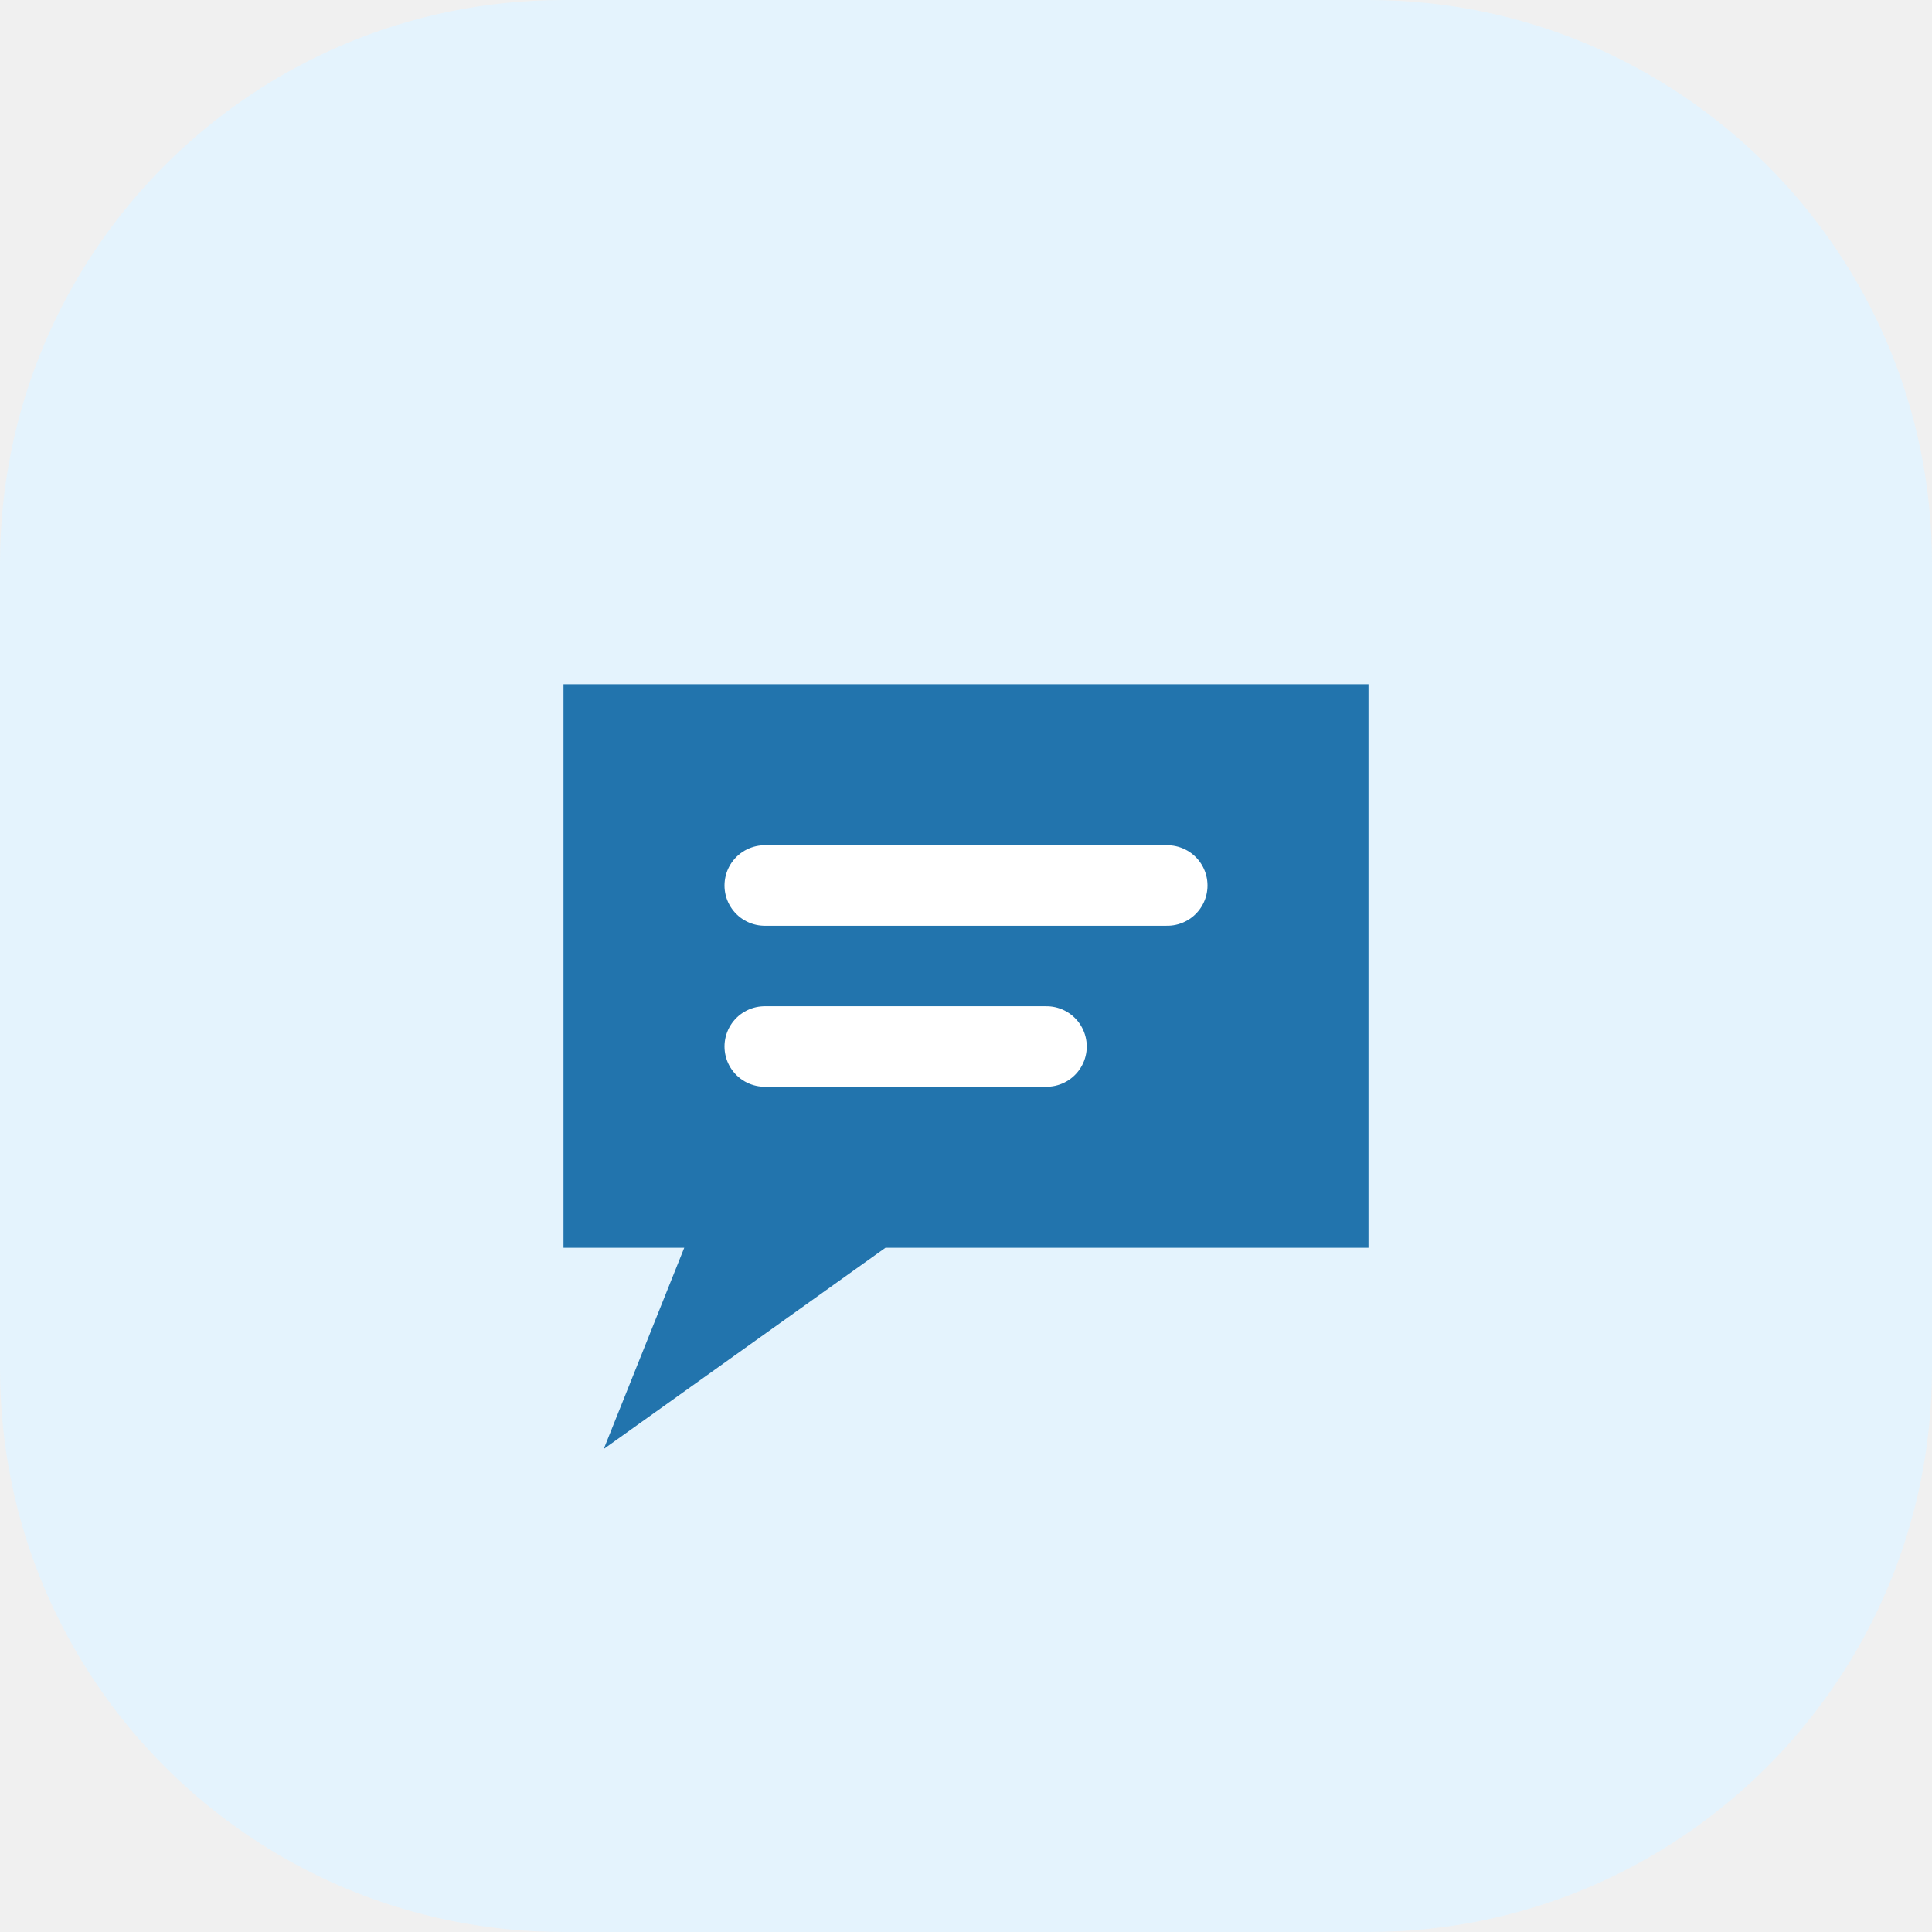
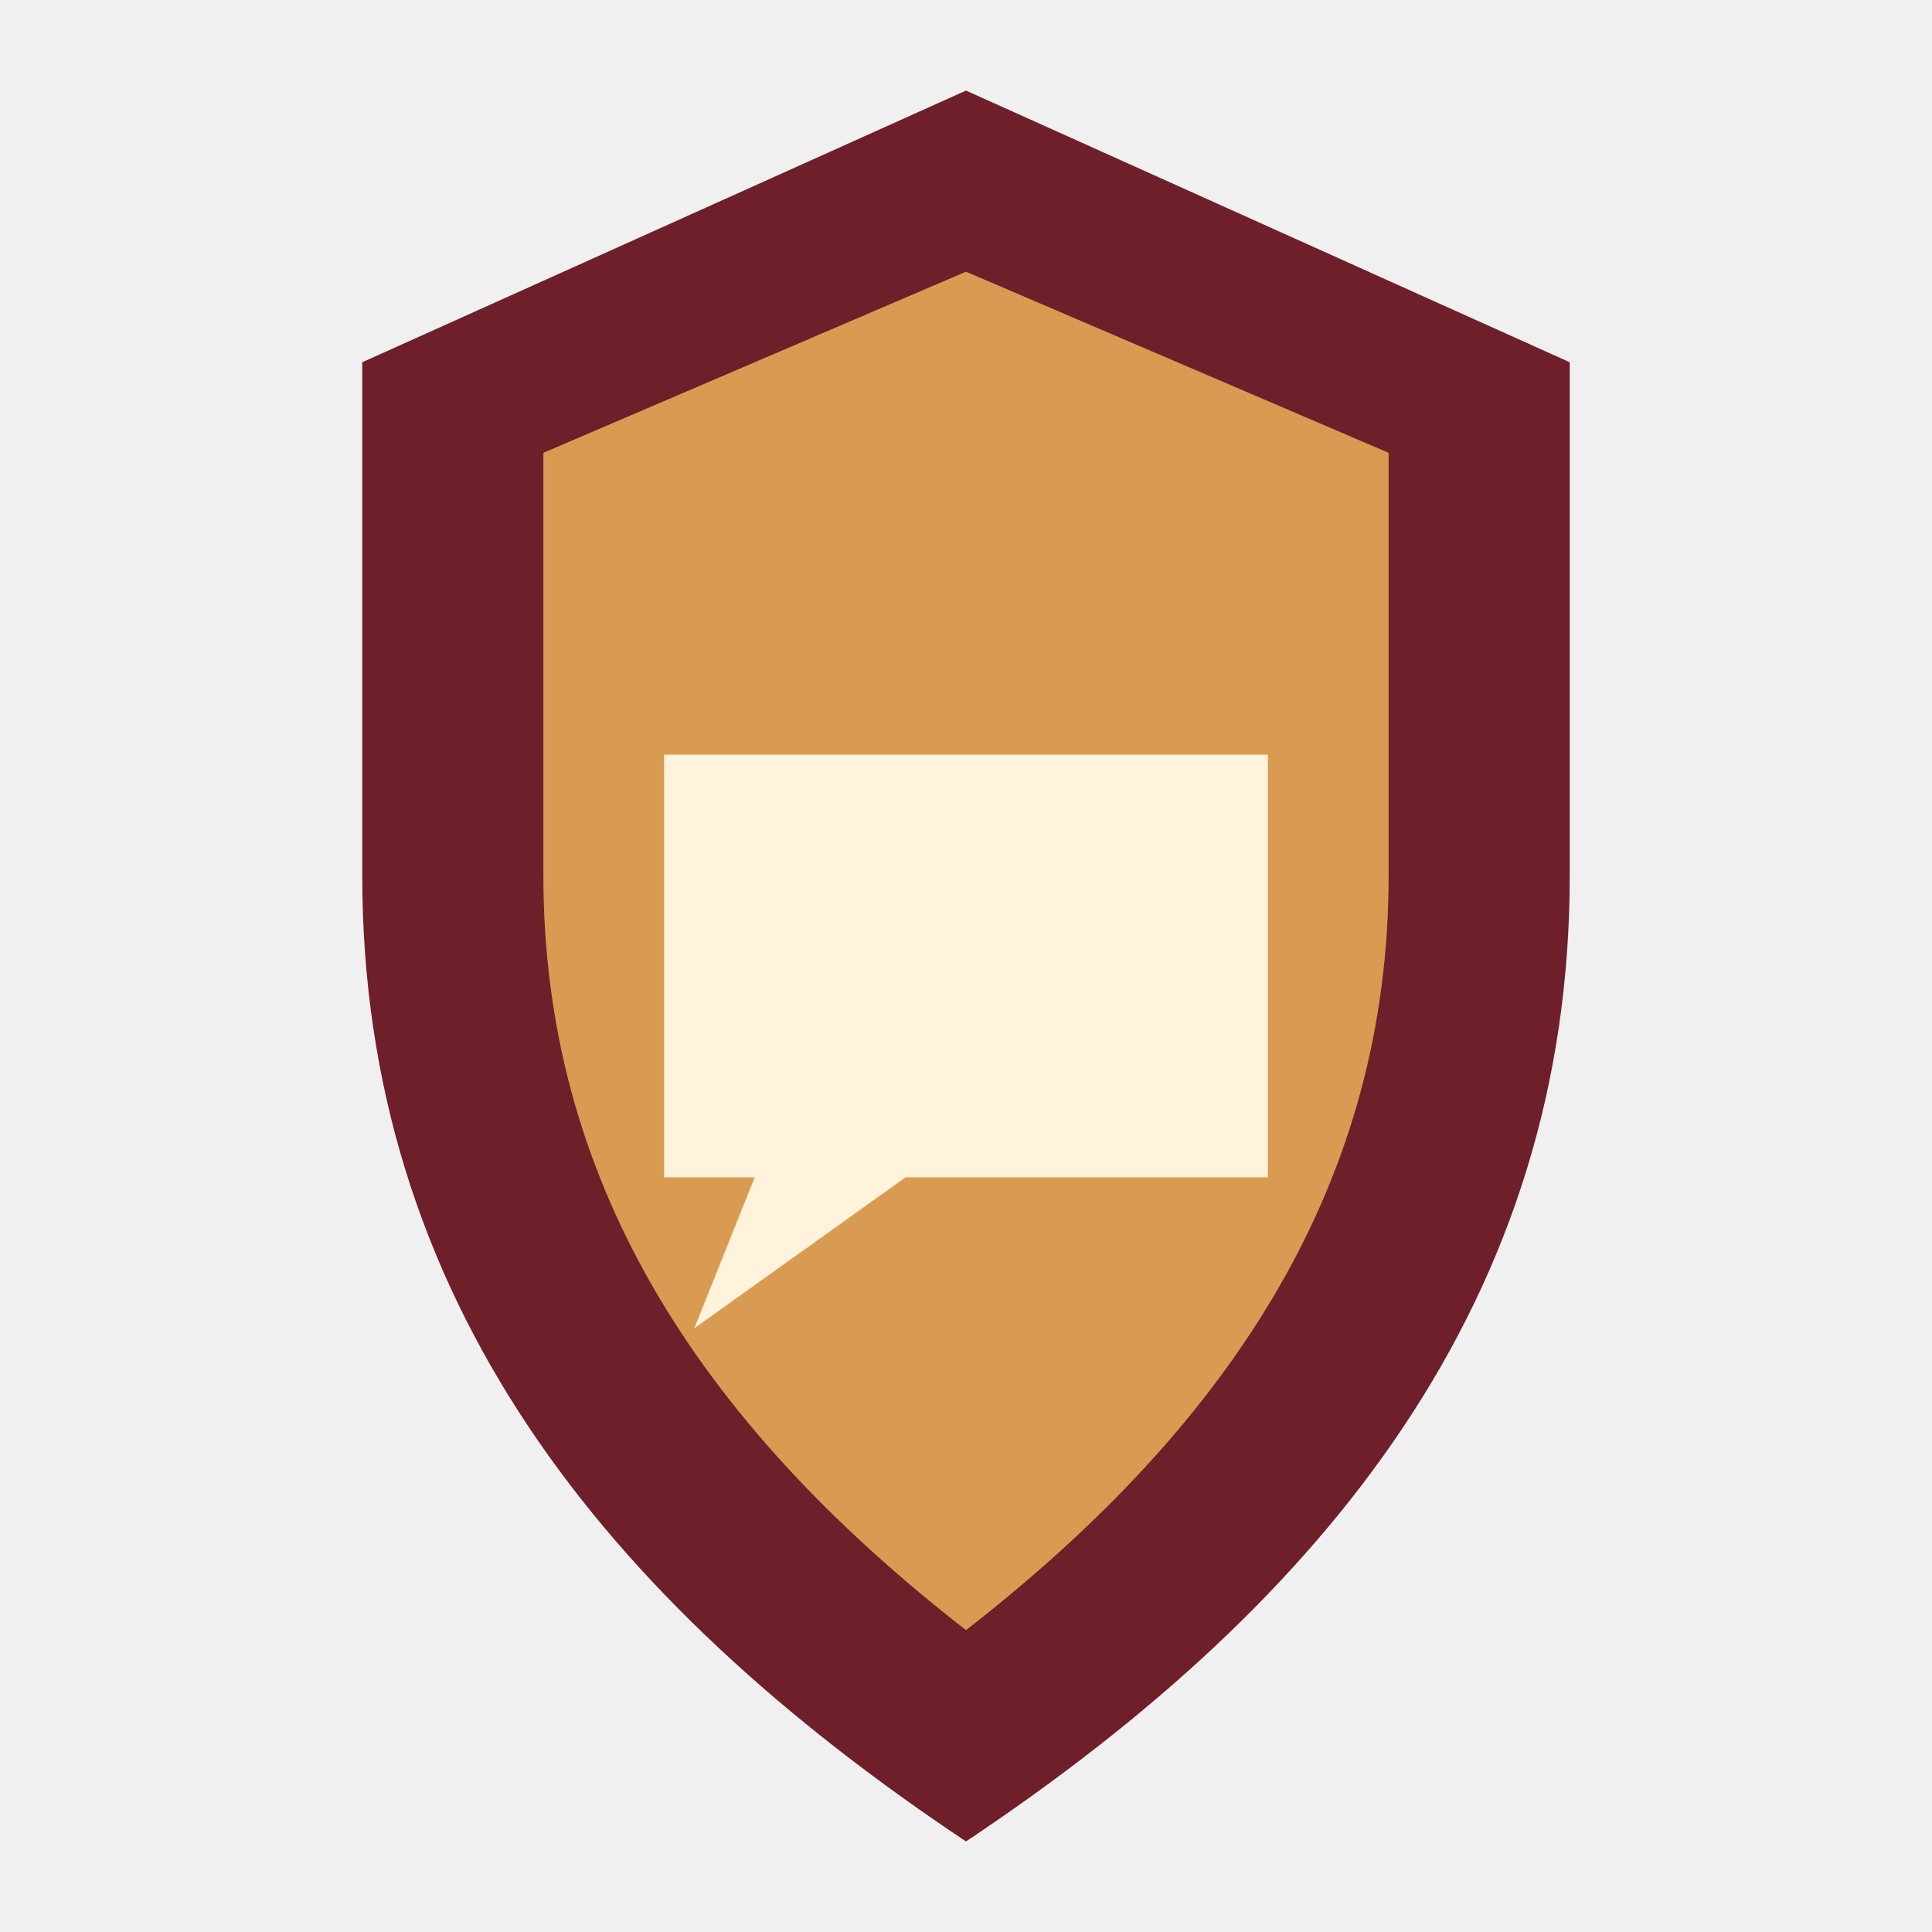
- <svg xmlns="http://www.w3.org/2000/svg" viewBox="0 0 48 48">
-   <rect width="48" height="48" rx="14" fill="#E4F3FD" />
-   <path d="M14 31V17h20v14H22l-7 5 2-5h-3Z" fill="#2274AD" />
-   <path d="M19 22h10M19 26h7" stroke="#fff" stroke-width="2" stroke-linecap="round" />
+ <svg xmlns="http://www.w3.org/2000/svg" viewBox="0 0 64 64">
+   <path fill="#6e1f2a" d="M32 3 52 12v17c0 14-8 24-20 32C20 53 12 43 12 29V12Z" />
+   <path fill="#d99b52" d="M32 9 46 15v14c0 10-5 18-14 25-9-7-14-15-14-25V15Z" />
+   <path fill="#fff3dc" d="M22 25h20v14H30l-7 5 2-5h-3z" />
</svg>
